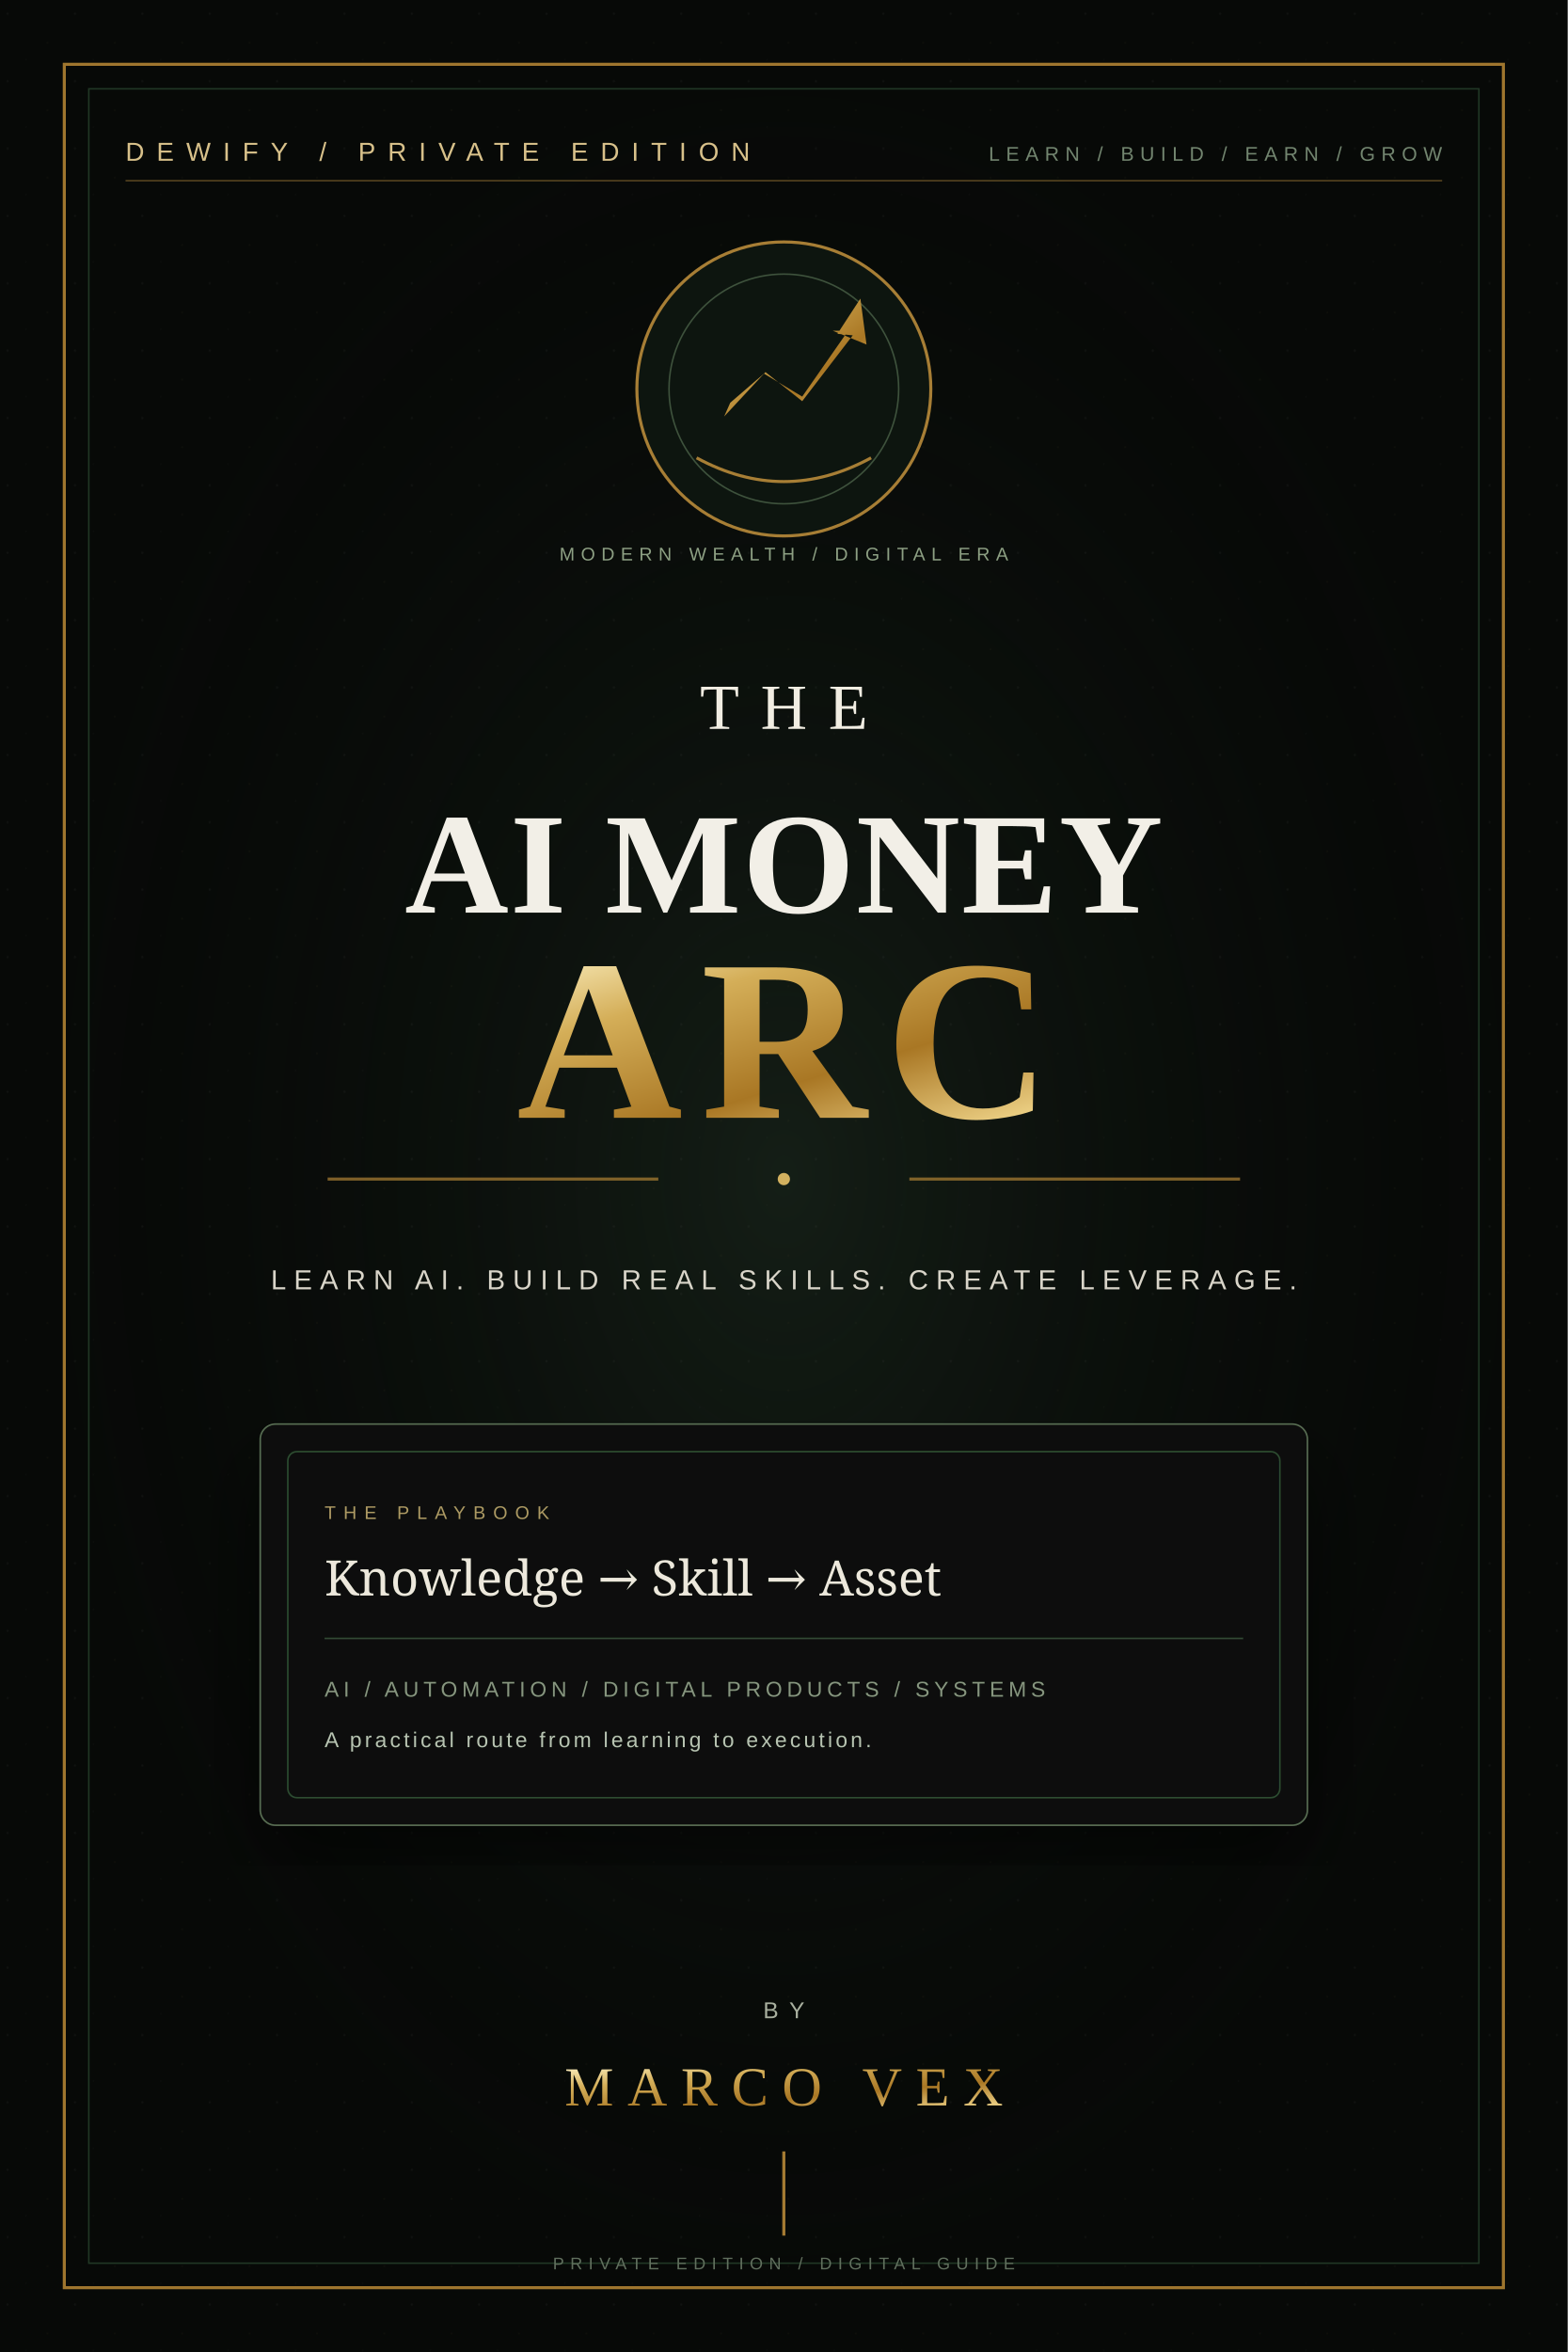
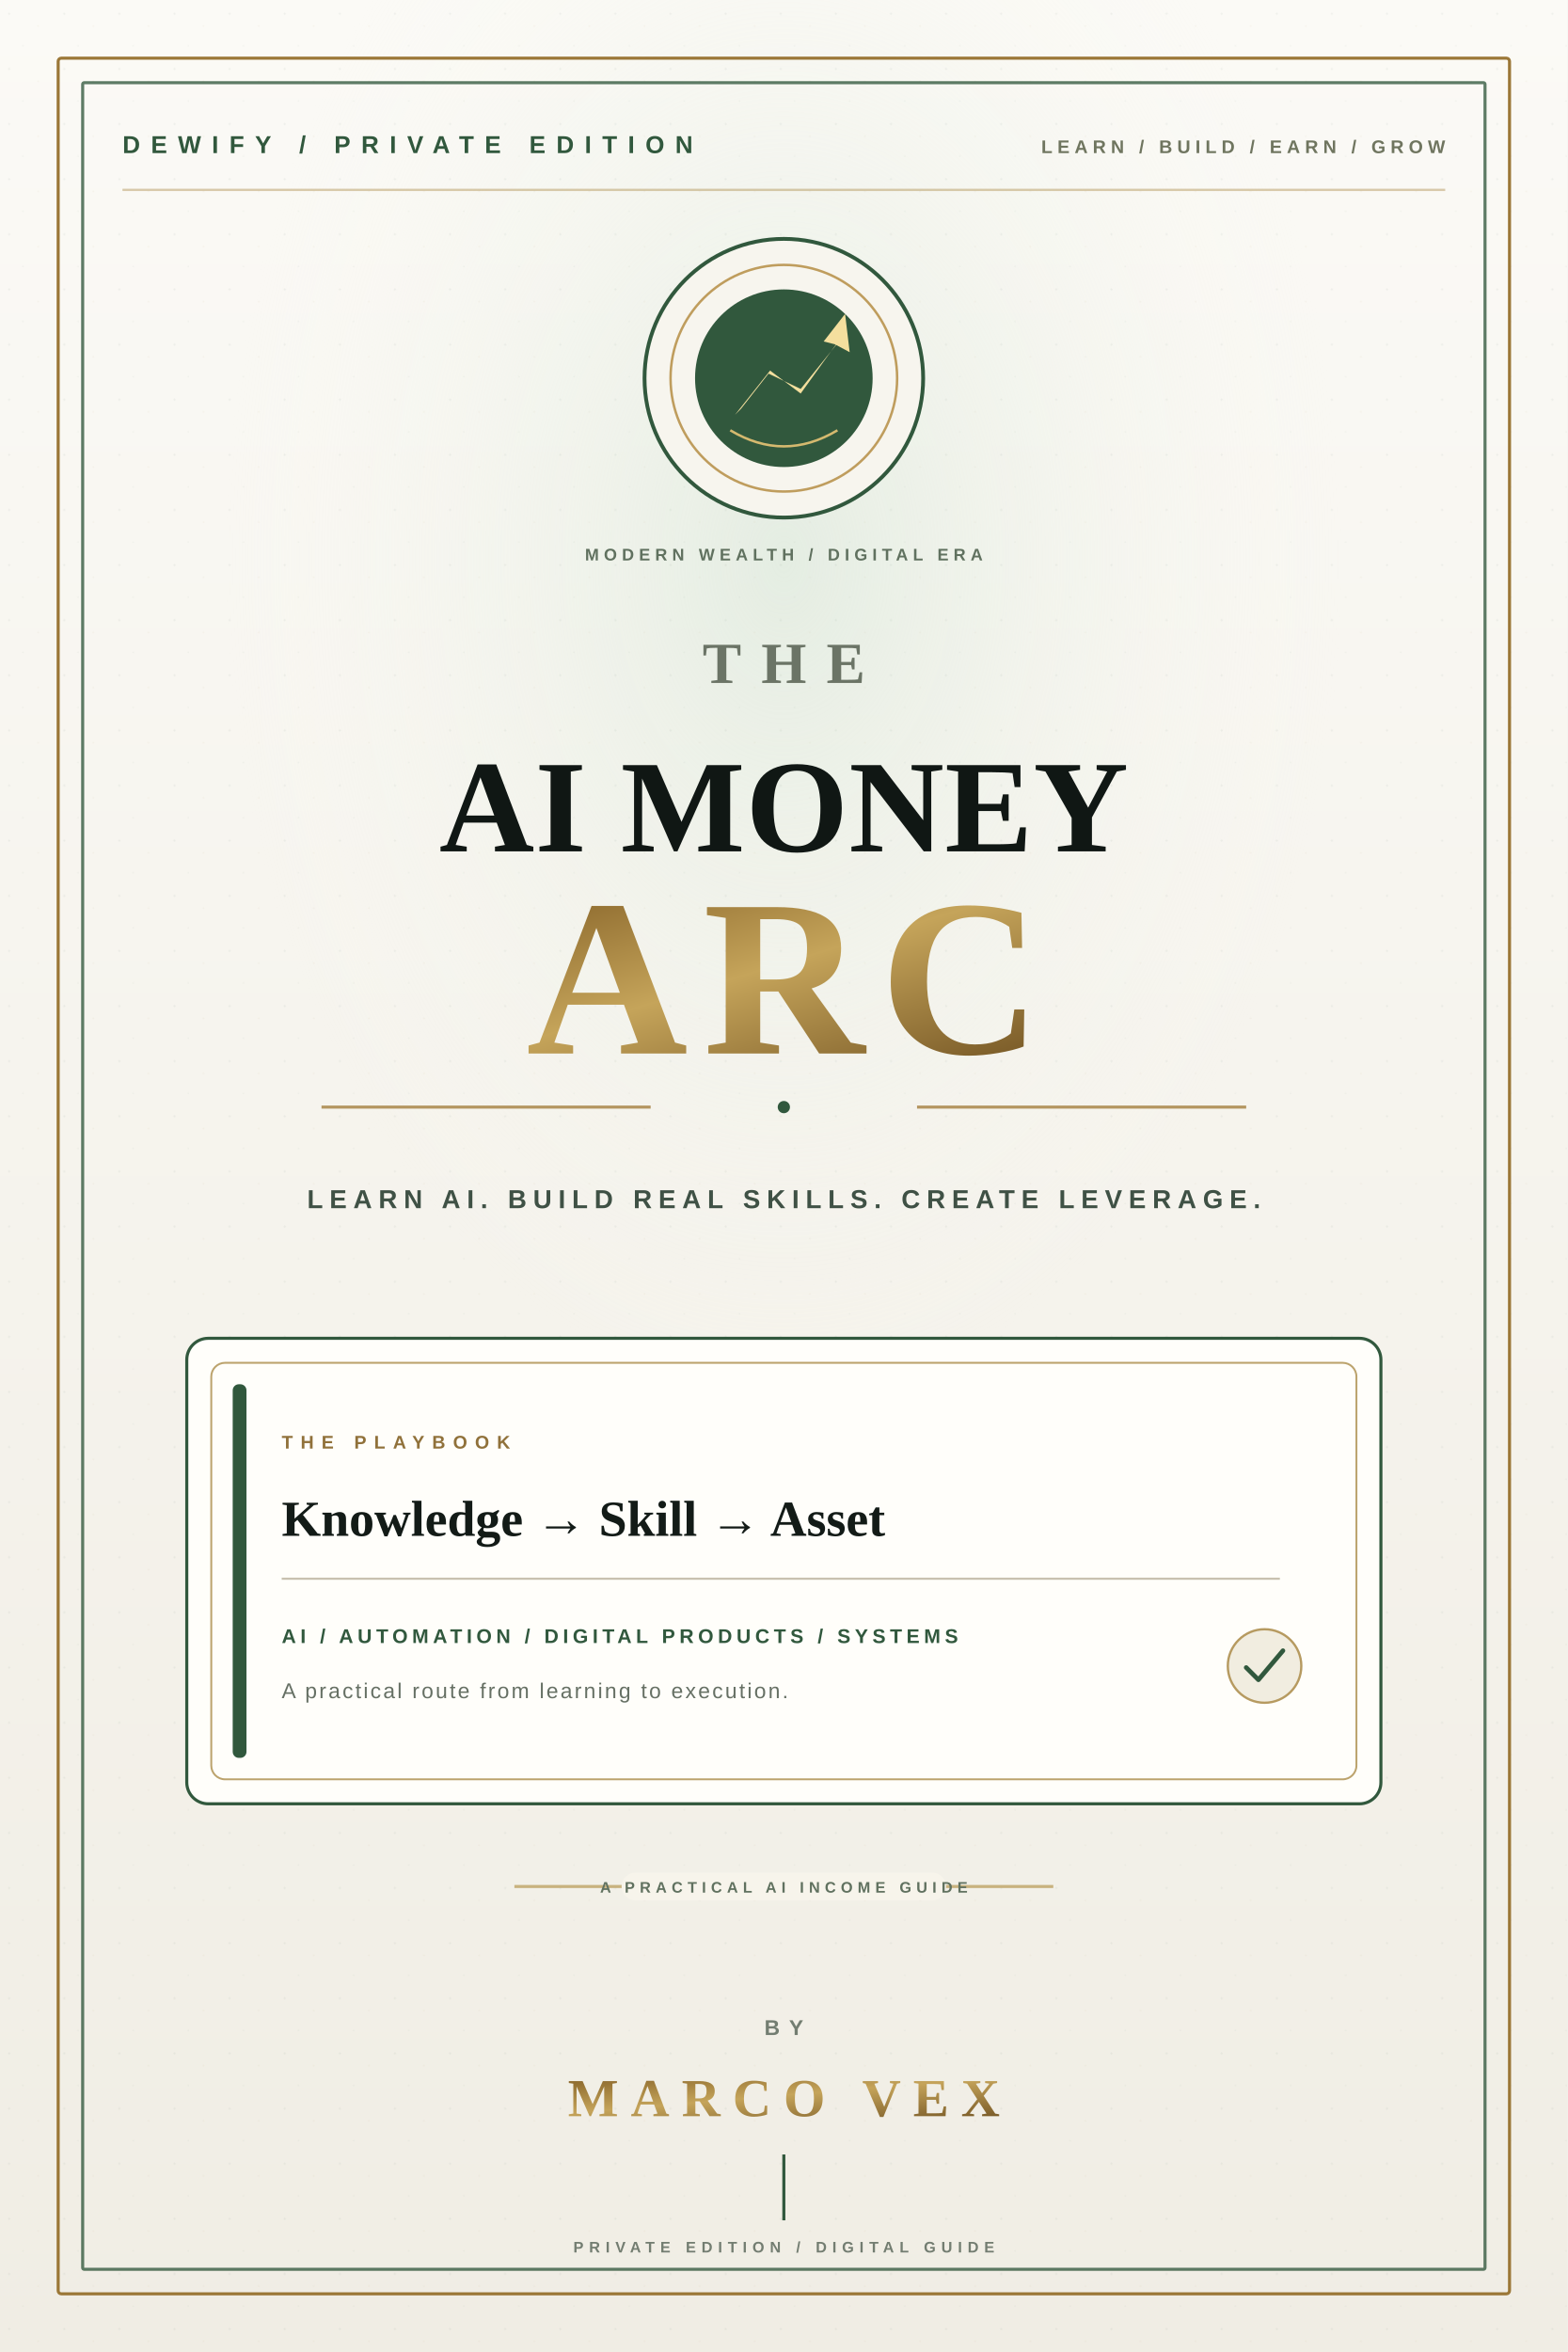
<svg xmlns="http://www.w3.org/2000/svg" width="1024" height="1536" viewBox="0 0 1024 1536" role="img" aria-labelledby="title desc">
  <defs>
    <linearGradient id="gold" x1="0" y1="0" x2="1" y2="1">
-       <stop stop-color="#f7e8b5" />
-       <stop offset=".26" stop-color="#d4ae58" />
-       <stop offset=".65" stop-color="#a97724" />
-       <stop offset="1" stop-color="#f0d58a" />
+       <stop stop-color="#8d6a2e" />
+       <stop offset=".45" stop-color="#c5a45a" />
+       <stop offset="1" stop-color="#7a5b28" />
    </linearGradient>
-     <linearGradient id="green" x1="0" y1="0" x2="1" y2="1">
-       <stop stop-color="#92b66e" />
-       <stop offset=".5" stop-color="#315e37" />
-       <stop offset="1" stop-color="#12291b" />
+     <linearGradient id="paper" x1="0" y1="0" x2="0" y2="1">
+       <stop stop-color="#fbfaf6" />
+       <stop offset="1" stop-color="#f0ede4" />
    </linearGradient>
-     <radialGradient id="vignette">
-       <stop offset="0" stop-color="#243728" stop-opacity=".46" />
-       <stop offset="1" stop-color="#060806" stop-opacity="0" />
+     <radialGradient id="halo" cx="50%" cy="24%" r="52%">
+       <stop offset="0" stop-color="#dce9dc" stop-opacity=".72" />
+       <stop offset=".68" stop-color="#f8f6ef" stop-opacity="0" />
    </radialGradient>
-     <pattern id="grain" width="44" height="44" patternUnits="userSpaceOnUse">
-       <circle cx="5" cy="9" r=".8" fill="#fff" opacity=".035" />
-       <circle cx="31" cy="28" r=".65" fill="#d7b86b" opacity=".035" />
-       <circle cx="17" cy="39" r=".55" fill="#fff" opacity=".022" />
+     <pattern id="grain" width="36" height="36" patternUnits="userSpaceOnUse">
+       <circle cx="6" cy="9" r=".7" fill="#294b35" opacity=".055" />
+       <circle cx="25" cy="17" r=".6" fill="#a27d36" opacity=".045" />
+       <circle cx="15" cy="30" r=".55" fill="#294b35" opacity=".04" />
    </pattern>
-     <filter id="shadow">
-       <feDropShadow dx="0" dy="24" stdDeviation="25" flood-color="#000" flood-opacity=".55" />
+     <filter id="shadow" x="-20%" y="-20%" width="140%" height="150%">
+       <feDropShadow dx="0" dy="20" stdDeviation="24" flood-color="#193020" flood-opacity=".16" />
+     </filter>
+     <filter id="softShadow" x="-20%" y="-20%" width="140%" height="150%">
+       <feDropShadow dx="0" dy="10" stdDeviation="12" flood-color="#193020" flood-opacity=".10" />
    </filter>
  </defs>
-   <rect width="1024" height="1536" fill="#070907" />
-   <rect width="1024" height="1536" fill="url(#vignette)" />
+   <rect width="1024" height="1536" fill="url(#paper)" />
+   <rect width="1024" height="1536" fill="url(#halo)" />
  <rect width="1024" height="1536" fill="url(#grain)" />
-   <rect x="42" y="42" width="940" height="1452" fill="none" stroke="#9f762e" stroke-width="2" />
-   <rect x="58" y="58" width="908" height="1420" fill="none" stroke="#315438" stroke-opacity=".62" />
-   <path d="M82 118H942" stroke="#b58a3c" stroke-opacity=".45" />
-   <text x="82" y="105" fill="#d8c18a" font-family="Arial,Helvetica,sans-serif" font-size="17" letter-spacing="8">DEWIFY / PRIVATE EDITION</text>
-   <text x="942" y="105" text-anchor="end" fill="#72856f" font-family="Arial,Helvetica,sans-serif" font-size="13" letter-spacing="4">LEARN / BUILD / EARN / GROW</text>
-   <g transform="translate(512 254)">
-     <circle r="96" fill="#0d150f" stroke="#a77e35" stroke-width="2" />
-     <circle r="75" fill="none" stroke="#516a4e" stroke-opacity=".72" />
-     <path d="M-39 18L-12 -11L12 8L45 -35L35 -36L50 -59L54 -29L32 -38L42 -38L12 5L-13 -10L-35 9Z" fill="url(#gold)" />
-     <path d="M-57 45Q0 76 57 45" fill="none" stroke="#a77e35" stroke-width="2" />
-     <text y="112" text-anchor="middle" fill="#8da083" font-family="Arial,Helvetica,sans-serif" font-size="12" letter-spacing="4">MODERN WEALTH / DIGITAL ERA</text>
+   <rect x="38" y="38" width="948" height="1460" rx="2" fill="none" stroke="#9b7737" stroke-width="2" />
+   <rect x="54" y="54" width="916" height="1428" rx="1" fill="none" stroke="#31583d" stroke-width="2" stroke-opacity=".78" />
+   <text x="80" y="100" fill="#31583d" font-family="Arial,Helvetica,sans-serif" font-size="16" font-weight="700" letter-spacing="7">DEWIFY / PRIVATE EDITION</text>
+   <text x="944" y="100" text-anchor="end" fill="#6f755f" font-family="Arial,Helvetica,sans-serif" font-size="12" font-weight="700" letter-spacing="3.2">LEARN / BUILD / EARN / GROW</text>
+   <path d="M80 124H944" stroke="#b69a60" stroke-width="1.5" stroke-opacity=".5" />
+   <g transform="translate(512 247)">
+     <circle r="91" fill="#f7f5ee" stroke="#31583d" stroke-width="2.5" />
+     <circle r="74" fill="none" stroke="#b58d45" stroke-width="1.6" stroke-opacity=".85" />
+     <circle r="58" fill="#31583d" />
+     <path d="M-32 24L-9 -5L11 10L34 -22L26 -24L40 -42L43 -17L28 -25L36 -24L11 7L-10 -3L-28 20Z" fill="#f4df9e" />
+     <path d="M-35 34Q0 55 35 34" fill="none" stroke="#d5b96f" stroke-width="1.6" />
+     <text y="119" text-anchor="middle" fill="#60715f" font-family="Arial,Helvetica,sans-serif" font-size="11" font-weight="700" letter-spacing="3.2">MODERN WEALTH / DIGITAL ERA</text>
  </g>
-   <text x="512" y="476" text-anchor="middle" fill="#f1ede2" font-family="Georgia,Times New Roman,serif" font-size="42" letter-spacing="14">THE</text>
-   <text x="512" y="596" text-anchor="middle" fill="#f2efe7" font-family="Georgia,Times New Roman,serif" font-size="94" font-weight="600" letter-spacing="1">AI MONEY</text>
-   <text x="512" y="730" text-anchor="middle" fill="url(#gold)" font-family="Georgia,Times New Roman,serif" font-size="150" font-weight="600" letter-spacing="12">ARC</text>
-   <path d="M214 770H430M594 770H810" stroke="#a57b32" stroke-width="2" opacity=".75" />
-   <circle cx="512" cy="770" r="4" fill="#d3b15f" />
-   <text x="512" y="842" text-anchor="middle" fill="#d9d5c9" font-family="Arial,Helvetica,sans-serif" font-size="18" letter-spacing="5">LEARN AI. BUILD REAL SKILLS. CREATE LEVERAGE.</text>
-   <g transform="translate(170 930)" filter="url(#shadow)">
-     <rect width="684" height="262" rx="10" fill="#0c110d" stroke="#596d53" />
-     <rect x="18" y="18" width="648" height="226" rx="6" fill="none" stroke="#2e4c31" />
-     <text x="42" y="62" fill="#ae9964" font-family="Arial,Helvetica,sans-serif" font-size="12" letter-spacing="5">THE PLAYBOOK</text>
-     <text x="42" y="112" fill="#ede8dc" font-family="Georgia,serif" font-size="32">Knowledge → Skill → Asset</text>
-     <path d="M42 140H642" stroke="#334934" />
-     <text x="42" y="178" fill="#87957f" font-family="Arial,Helvetica,sans-serif" font-size="14" letter-spacing="3">AI / AUTOMATION / DIGITAL PRODUCTS / SYSTEMS</text>
-     <text x="42" y="211" fill="#b8c3b2" font-family="Arial,Helvetica,sans-serif" font-size="14" letter-spacing="2">A practical route from learning to execution.</text>
+   <text x="512" y="446" text-anchor="middle" fill="#6b7466" font-family="Georgia,Times New Roman,serif" font-size="38" font-weight="600" letter-spacing="13">THE</text>
+   <text x="512" y="556" text-anchor="middle" fill="#101714" font-family="Georgia,Times New Roman,serif" font-size="86" font-weight="700" letter-spacing=".5">AI MONEY</text>
+   <text x="512" y="688" text-anchor="middle" fill="url(#gold)" font-family="Georgia,Times New Roman,serif" font-size="146" font-weight="700" letter-spacing="10">ARC</text>
+   <path d="M210 723H425M599 723H814" stroke="#a17b39" stroke-width="2" opacity=".78" />
+   <circle cx="512" cy="723" r="4" fill="#31583d" />
+   <text x="512" y="789" text-anchor="middle" fill="#3f5145" font-family="Arial,Helvetica,sans-serif" font-size="17" font-weight="700" letter-spacing="4.2">LEARN AI. BUILD REAL SKILLS. CREATE LEVERAGE.</text>
+   <g transform="translate(122 874)">
+     <rect width="780" height="304" rx="14" fill="#fffefa" stroke="#31583d" stroke-width="2" />
+     <rect x="16" y="16" width="748" height="272" rx="9" fill="none" stroke="#bca36d" stroke-width="1.25" />
+     <rect x="30" y="30" width="9" height="244" rx="4" fill="#31583d" />
+     <text x="62" y="72" fill="#90713a" font-family="Arial,Helvetica,sans-serif" font-size="12" font-weight="700" letter-spacing="5">THE PLAYBOOK</text>
+     <text x="62" y="129" fill="#131b17" font-family="Georgia,Times New Roman,serif" font-size="33" font-weight="600">Knowledge → Skill → Asset</text>
+     <path d="M62 157H714" stroke="#c8c1b0" stroke-width="1.4" />
+     <text x="62" y="199" fill="#31583d" font-family="Arial,Helvetica,sans-serif" font-size="13" font-weight="700" letter-spacing="2.8">AI / AUTOMATION / DIGITAL PRODUCTS / SYSTEMS</text>
+     <text x="62" y="235" fill="#667064" font-family="Arial,Helvetica,sans-serif" font-size="14" letter-spacing="1.4">A practical route from learning to execution.</text>
+     <circle cx="704" cy="214" r="24" fill="#f1ede0" stroke="#b69a60" stroke-width="1.5" />
+     <path d="M692 215L700 223L716 204" fill="none" stroke="#31583d" stroke-width="3" stroke-linecap="round" stroke-linejoin="round" />
  </g>
-   <text x="512" y="1318" text-anchor="middle" fill="#a9b09f" font-family="Arial,Helvetica,sans-serif" font-size="15" letter-spacing="7">BY</text>
-   <text x="512" y="1375" text-anchor="middle" fill="url(#gold)" font-family="Georgia,Times New Roman,serif" font-size="36" letter-spacing="9">MARCO VEX</text>
-   <path d="M512 1405V1460" stroke="#a57b32" stroke-width="2" />
-   <text x="512" y="1482" text-anchor="middle" fill="#61705e" font-family="Arial,Helvetica,sans-serif" font-size="11" letter-spacing="4">PRIVATE EDITION / DIGITAL GUIDE</text>
+   <g transform="translate(512 1232)">
+     <rect x="-176" y="-1" width="352" height="2" fill="#c8b27e" />
+     <rect x="-106" y="-9" width="212" height="18" rx="9" fill="#f7f4eb" />
+     <text x="0" y="4" text-anchor="middle" fill="#60715f" font-family="Arial,Helvetica,sans-serif" font-size="10" font-weight="700" letter-spacing="3.2">A PRACTICAL AI INCOME GUIDE</text>
+   </g>
+   <text x="512" y="1329" text-anchor="middle" fill="#737d71" font-family="Arial,Helvetica,sans-serif" font-size="14" font-weight="700" letter-spacing="6">BY</text>
+   <text x="512" y="1382" text-anchor="middle" fill="url(#gold)" font-family="Georgia,Times New Roman,serif" font-size="35" font-weight="700" letter-spacing="8">MARCO VEX</text>
+   <path d="M512 1407V1450" stroke="#31583d" stroke-width="2" />
+   <text x="512" y="1471" text-anchor="middle" fill="#737d71" font-family="Arial,Helvetica,sans-serif" font-size="10" font-weight="700" letter-spacing="3.6">PRIVATE EDITION / DIGITAL GUIDE</text>
</svg>
